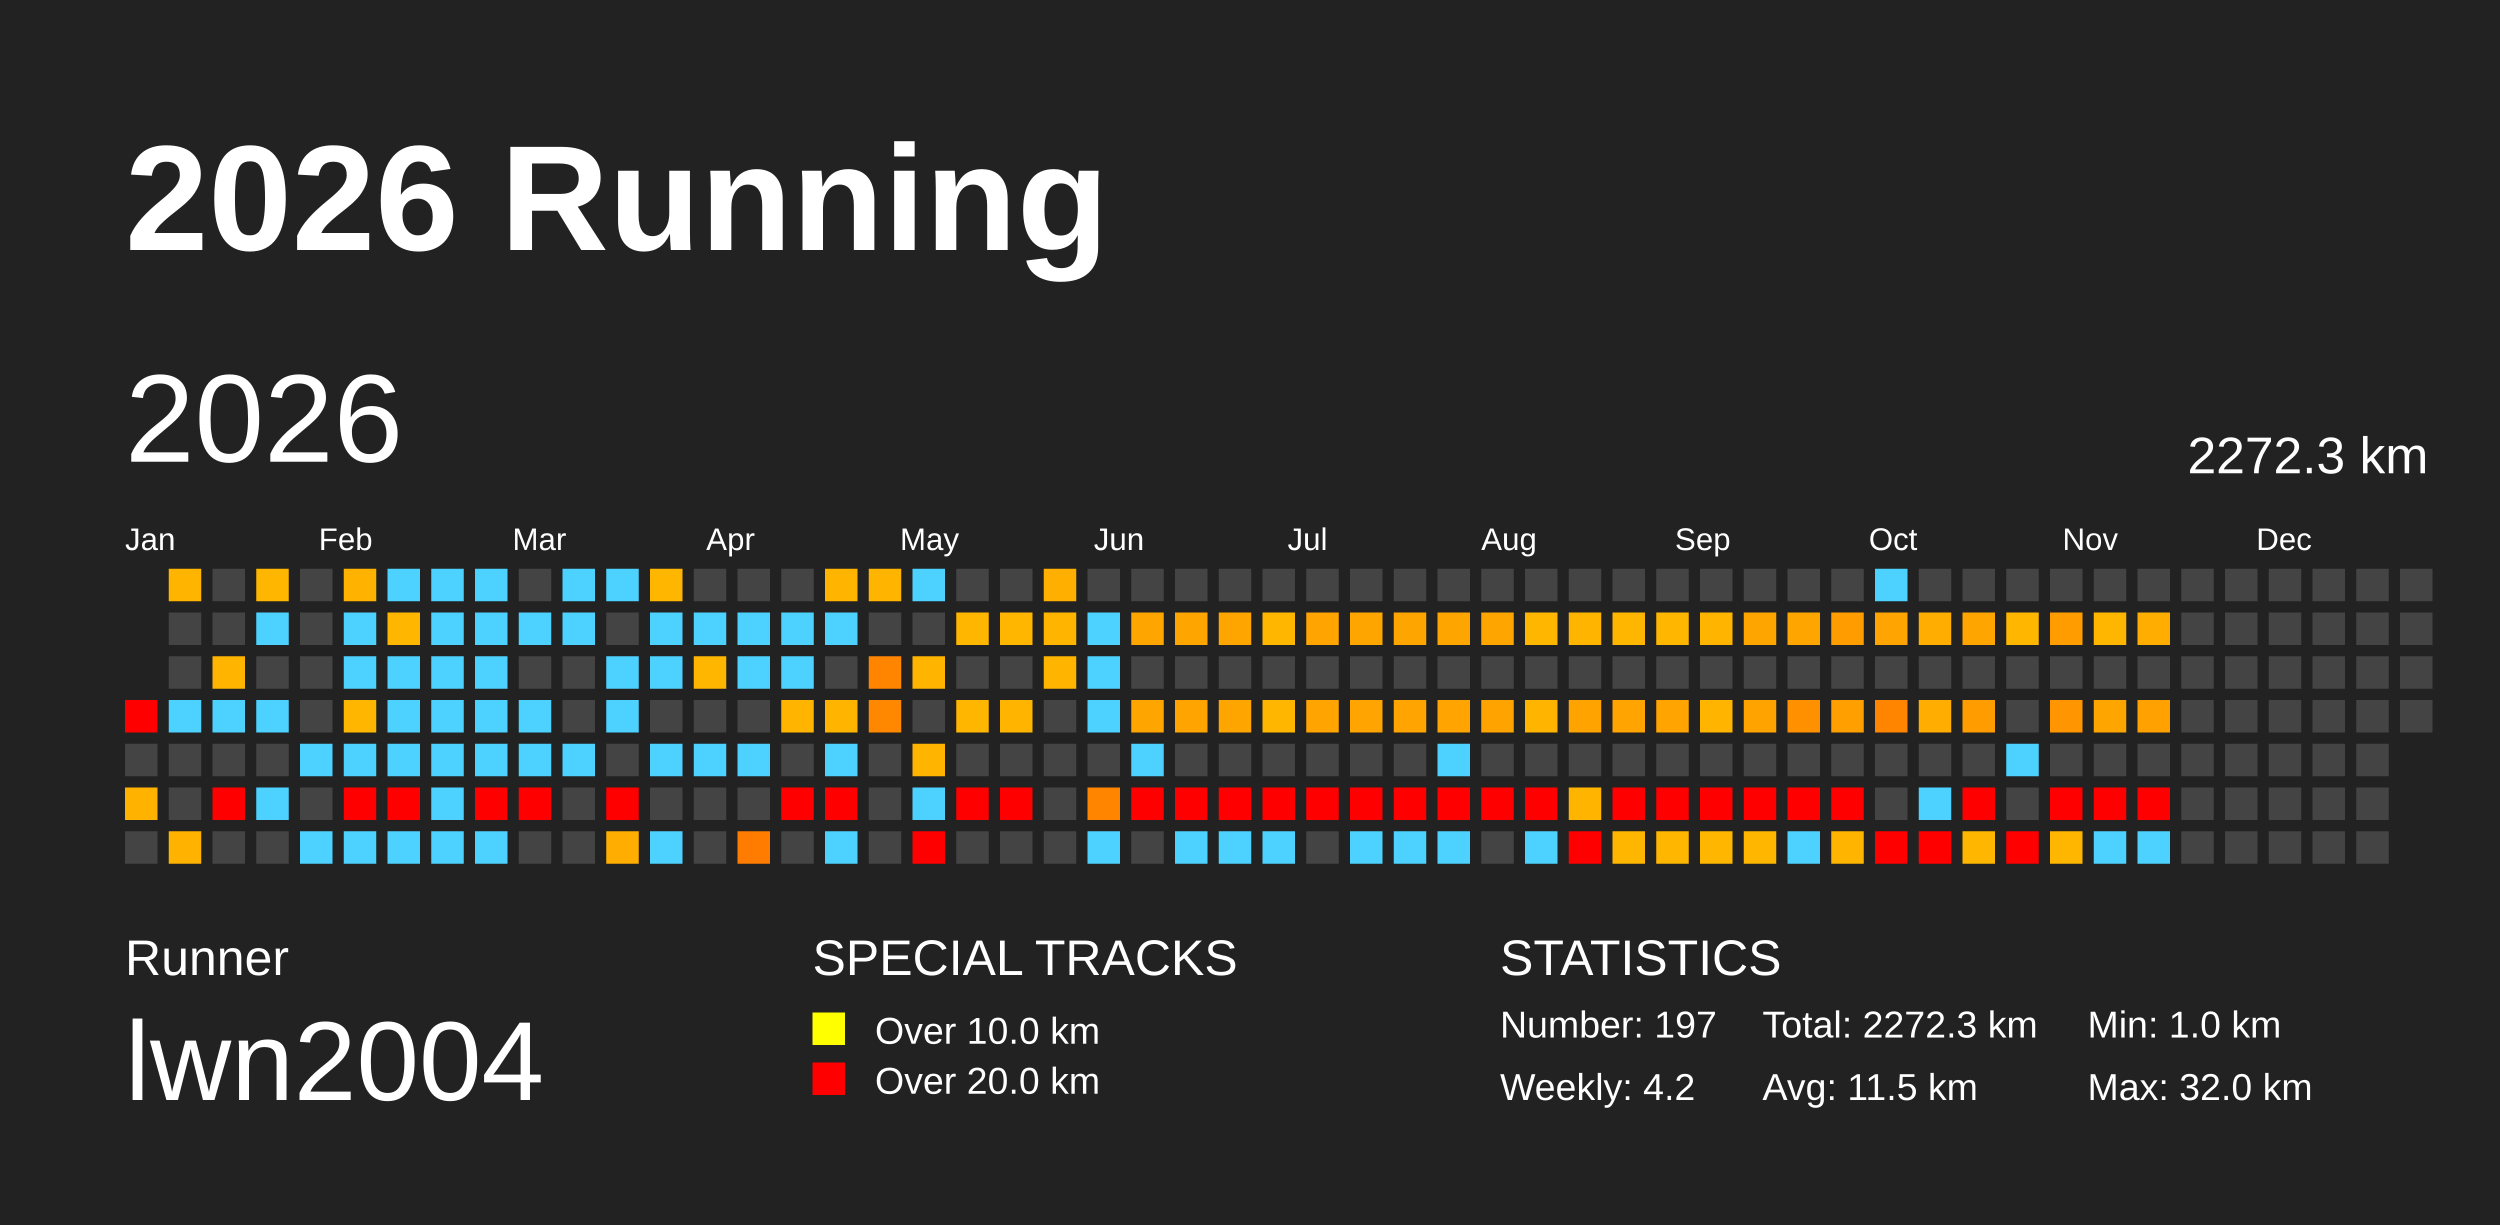
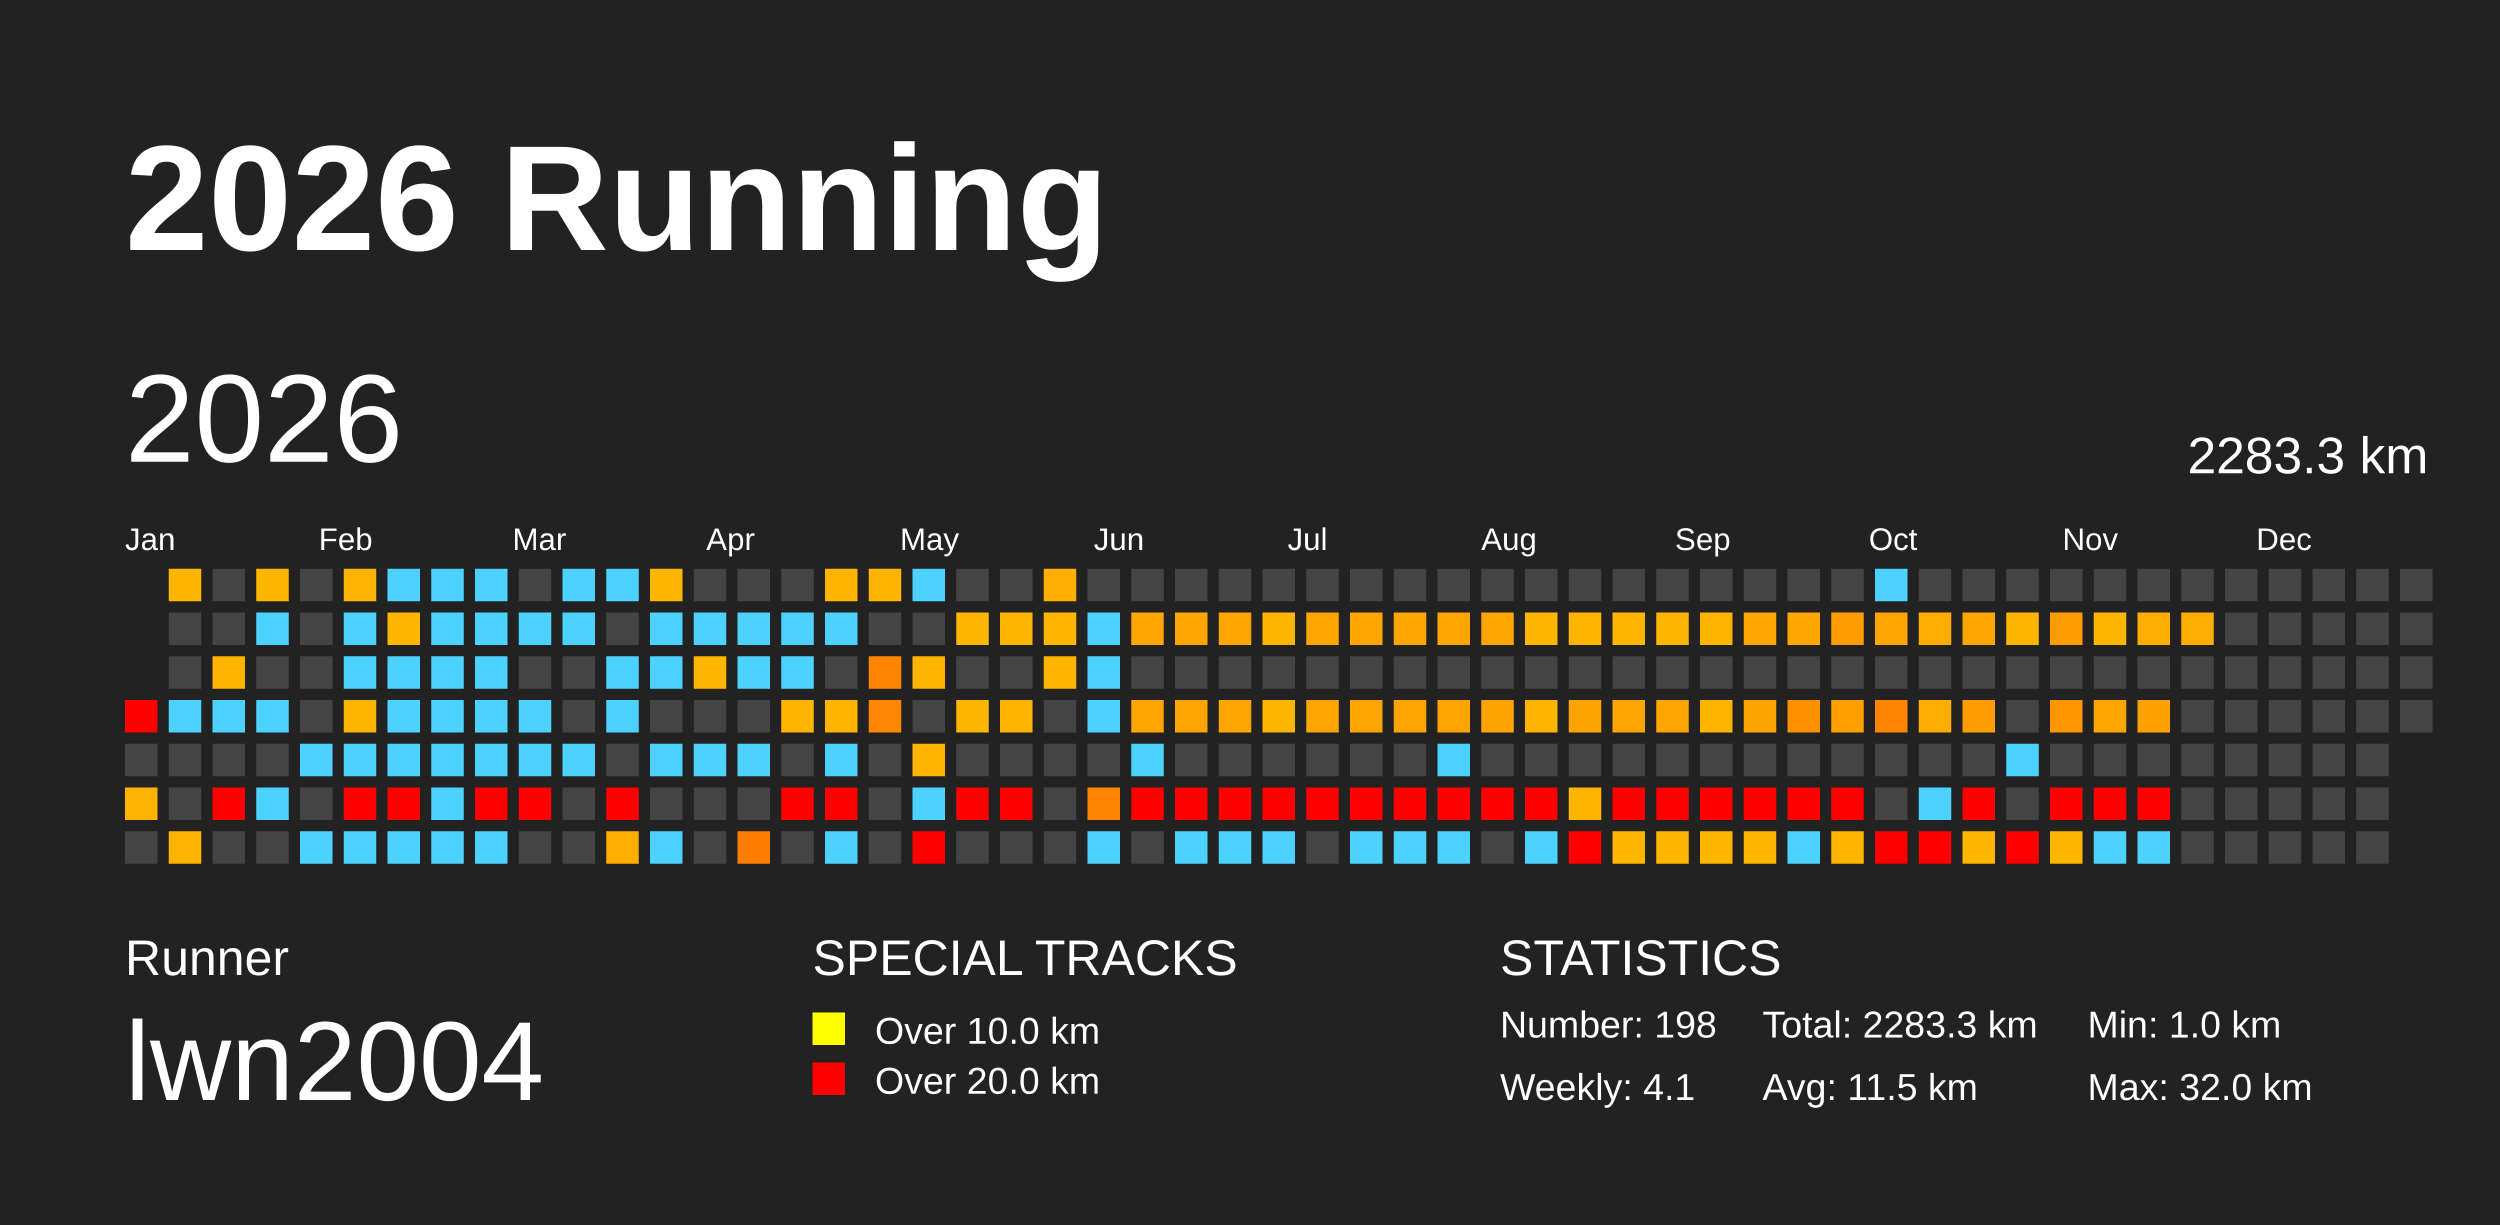
<svg xmlns="http://www.w3.org/2000/svg" baseProfile="full" height="98mm" version="1.1" viewBox="0,0,200,98" width="200mm">
  <defs>
    <pattern height="2" id="indoor-stripe" patternUnits="userSpaceOnUse" width="2">
      <line stroke="white" stroke-opacity="0.45" stroke-width="0.5" x1="0" x2="2" y1="2" y2="0" />
    </pattern>
  </defs>
  <rect fill="#222222" height="98" width="200" x="0" y="0" />
  <text fill="#FFFFFF" style="font-size:12px; font-family:Arial; font-weight:bold;" x="10" y="20">2026 Running</text>
  <text fill="#FFFFFF" style="font-size:4px; font-family:Arial" x="10" y="78">Runner</text>
  <text fill="#FFFFFF" style="font-size:9px; font-family:Arial" x="10" y="88">lwn2004</text>
  <text fill="#FFFFFF" style="font-size:4px; font-family:Arial" x="65" y="78">SPECIAL TRACKS</text>
  <rect fill="yellow" height="2.6" width="2.6" x="65" y="81" />
  <text fill="#FFFFFF" style="font-size:3px; font-family:Arial" x="70" y="83.5">Over 10.0 km</text>
  <rect fill="red" height="2.6" width="2.6" x="65" y="85" />
  <text fill="#FFFFFF" style="font-size:3px; font-family:Arial" x="70" y="87.5">Over 20.0 km</text>
  <text fill="#FFFFFF" style="font-size:4px; font-family:Arial" x="120" y="78">STATISTICS</text>
-   <text fill="#FFFFFF" style="font-size:3px; font-family:Arial" x="120" y="83">Number: 197</text>
-   <text fill="#FFFFFF" style="font-size:3px; font-family:Arial" x="120" y="88">Weekly: 4.2</text>
-   <text fill="#FFFFFF" style="font-size:3px; font-family:Arial" x="141" y="83">Total: 2272.3 km</text>
+   <text fill="#FFFFFF" style="font-size:3px; font-family:Arial" x="120" y="83">Number: 198</text>
+   <text fill="#FFFFFF" style="font-size:3px; font-family:Arial" x="120" y="88">Weekly: 4.1</text>
+   <text fill="#FFFFFF" style="font-size:3px; font-family:Arial" x="141" y="83">Total: 2283.3 km</text>
  <text fill="#FFFFFF" style="font-size:3px; font-family:Arial" x="141" y="88">Avg: 11.5 km</text>
  <text fill="#FFFFFF" style="font-size:3px; font-family:Arial" x="167" y="83">Min: 1.0 km</text>
  <text fill="#FFFFFF" style="font-size:3px; font-family:Arial" x="167" y="88">Max: 32.0 km</text>
  <text dominant-baseline="hanging" fill="#FFFFFF" style="font-size:10.0px; font-family:Arial;" x="10" y="30">2026</text>
-   <text dominant-baseline="hanging" fill="#FFFFFF" style="font-size:4.125px; font-family:Arial;" x="175" y="35">2272.3 km</text>
+   <text dominant-baseline="hanging" fill="#FFFFFF" style="font-size:4.125px; font-family:Arial;" x="175" y="35">2283.3 km</text>
  <text fill="#FFFFFF" style="font-size:2.5px; font-family:Arial" x="10.0" y="44">Jan</text>
  <text fill="#FFFFFF" style="font-size:2.5px; font-family:Arial" x="25.5" y="44">Feb</text>
  <text fill="#FFFFFF" style="font-size:2.5px; font-family:Arial" x="41.0" y="44">Mar</text>
  <text fill="#FFFFFF" style="font-size:2.5px; font-family:Arial" x="56.5" y="44">Apr</text>
  <text fill="#FFFFFF" style="font-size:2.5px; font-family:Arial" x="72.0" y="44">May</text>
  <text fill="#FFFFFF" style="font-size:2.5px; font-family:Arial" x="87.5" y="44">Jun</text>
  <text fill="#FFFFFF" style="font-size:2.5px; font-family:Arial" x="103.0" y="44">Jul</text>
  <text fill="#FFFFFF" style="font-size:2.5px; font-family:Arial" x="118.5" y="44">Aug</text>
  <text fill="#FFFFFF" style="font-size:2.5px; font-family:Arial" x="134.0" y="44">Sep</text>
  <text fill="#FFFFFF" style="font-size:2.5px; font-family:Arial" x="149.5" y="44">Oct</text>
  <text fill="#FFFFFF" style="font-size:2.5px; font-family:Arial" x="165.0" y="44">Nov</text>
  <text fill="#FFFFFF" style="font-size:2.5px; font-family:Arial" x="180.5" y="44">Dec</text>
  <rect fill="red" height="2.6" width="2.6" x="10.0" y="56.0" />
  <rect fill="#444444" height="2.6" width="2.6" x="10.0" y="59.5" />
  <rect fill="#ffb300" height="2.6" width="2.6" x="10.0" y="63.0" />
  <rect fill="#444444" height="2.6" width="2.6" x="10.0" y="66.5" />
  <rect fill="#ffb400" height="2.6" width="2.6" x="13.5" y="45.5" />
  <rect fill="#444444" height="2.6" width="2.6" x="13.5" y="49.0" />
  <rect fill="#444444" height="2.6" width="2.6" x="13.5" y="52.5" />
  <rect fill="#4dd2ff" height="2.6" width="2.6" x="13.5" y="56.0" />
  <rect fill="#444444" height="2.6" width="2.6" x="13.5" y="59.5" />
  <rect fill="#444444" height="2.6" width="2.6" x="13.5" y="63.0" />
  <rect fill="#ffb200" height="2.6" width="2.6" x="13.5" y="66.5" />
  <rect fill="#444444" height="2.6" width="2.6" x="17.0" y="45.5" />
  <rect fill="#444444" height="2.6" width="2.6" x="17.0" y="49.0" />
  <rect fill="#ffb500" height="2.6" width="2.6" x="17.0" y="52.5" />
  <rect fill="#4dd2ff" height="2.6" width="2.6" x="17.0" y="56.0" />
  <rect fill="#444444" height="2.6" width="2.6" x="17.0" y="59.5" />
  <rect fill="red" height="2.6" width="2.6" x="17.0" y="63.0" />
  <rect fill="#444444" height="2.6" width="2.6" x="17.0" y="66.5" />
  <rect fill="#ffb600" height="2.6" width="2.6" x="20.5" y="45.5" />
  <rect fill="#4dd2ff" height="2.6" width="2.6" x="20.5" y="49.0" />
  <rect fill="#444444" height="2.6" width="2.6" x="20.5" y="52.5" />
  <rect fill="#4dd2ff" height="2.6" width="2.6" x="20.5" y="56.0" />
  <rect fill="#444444" height="2.6" width="2.6" x="20.5" y="59.5" />
  <rect fill="#4dd2ff" height="2.6" width="2.6" x="20.5" y="63.0" />
  <rect fill="#444444" height="2.6" width="2.6" x="20.5" y="66.5" />
  <rect fill="#444444" height="2.6" width="2.6" x="24.0" y="45.5" />
  <rect fill="#444444" height="2.6" width="2.6" x="24.0" y="49.0" />
  <rect fill="#444444" height="2.6" width="2.6" x="24.0" y="52.5" />
  <rect fill="#444444" height="2.6" width="2.6" x="24.0" y="56.0" />
  <rect fill="#4dd2ff" height="2.6" width="2.6" x="24.0" y="59.5" />
  <rect fill="#444444" height="2.6" width="2.6" x="24.0" y="63.0" />
  <rect fill="#4dd2ff" height="2.6" width="2.6" x="24.0" y="66.5" />
  <rect fill="#ffb200" height="2.6" width="2.6" x="27.5" y="45.5" />
  <rect fill="#4dd2ff" height="2.6" width="2.6" x="27.5" y="49.0" />
  <rect fill="#4dd2ff" height="2.6" width="2.6" x="27.5" y="52.5" />
  <rect fill="#ffb600" height="2.6" width="2.6" x="27.5" y="56.0" />
  <rect fill="#4dd2ff" height="2.6" width="2.6" x="27.5" y="59.5" />
  <rect fill="red" height="2.6" width="2.6" x="27.5" y="63.0" />
  <rect fill="#4dd2ff" height="2.6" width="2.6" x="27.5" y="66.5" />
  <rect fill="#4dd2ff" height="2.6" width="2.6" x="31.0" y="45.5" />
  <rect fill="#ffb600" height="2.6" width="2.6" x="31.0" y="49.0" />
  <rect fill="#4dd2ff" height="2.6" width="2.6" x="31.0" y="52.5" />
  <rect fill="#4dd2ff" height="2.6" width="2.6" x="31.0" y="56.0" />
  <rect fill="#4dd2ff" height="2.6" width="2.6" x="31.0" y="59.5" />
  <rect fill="red" height="2.6" width="2.6" x="31.0" y="63.0" />
  <rect fill="#4dd2ff" height="2.6" width="2.6" x="31.0" y="66.5" />
  <rect fill="#4dd2ff" height="2.6" width="2.6" x="34.5" y="45.5" />
  <rect fill="#4dd2ff" height="2.6" width="2.6" x="34.5" y="49.0" />
  <rect fill="#4dd2ff" height="2.6" width="2.6" x="34.5" y="52.5" />
  <rect fill="#4dd2ff" height="2.6" width="2.6" x="34.5" y="56.0" />
  <rect fill="#4dd2ff" height="2.6" width="2.6" x="34.5" y="59.5" />
  <rect fill="#4dd2ff" height="2.6" width="2.6" x="34.5" y="63.0" />
  <rect fill="#4dd2ff" height="2.6" width="2.6" x="34.5" y="66.5" />
  <rect fill="#4dd2ff" height="2.6" width="2.6" x="38.0" y="45.5" />
  <rect fill="#4dd2ff" height="2.6" width="2.6" x="38.0" y="49.0" />
  <rect fill="#4dd2ff" height="2.6" width="2.6" x="38.0" y="52.5" />
  <rect fill="#4dd2ff" height="2.6" width="2.6" x="38.0" y="56.0" />
  <rect fill="#4dd2ff" height="2.6" width="2.6" x="38.0" y="59.5" />
  <rect fill="red" height="2.6" width="2.6" x="38.0" y="63.0" />
  <rect fill="#4dd2ff" height="2.6" width="2.6" x="38.0" y="66.5" />
  <rect fill="#444444" height="2.6" width="2.6" x="41.5" y="45.5" />
  <rect fill="#4dd2ff" height="2.6" width="2.6" x="41.5" y="49.0" />
  <rect fill="#444444" height="2.6" width="2.6" x="41.5" y="52.5" />
  <rect fill="#4dd2ff" height="2.6" width="2.6" x="41.5" y="56.0" />
  <rect fill="#4dd2ff" height="2.6" width="2.6" x="41.5" y="59.5" />
  <rect fill="red" height="2.6" width="2.6" x="41.5" y="63.0" />
  <rect fill="#444444" height="2.6" width="2.6" x="41.5" y="66.5" />
  <rect fill="#4dd2ff" height="2.6" width="2.6" x="45.0" y="45.5" />
  <rect fill="#4dd2ff" height="2.6" width="2.6" x="45.0" y="49.0" />
  <rect fill="#444444" height="2.6" width="2.6" x="45.0" y="52.5" />
  <rect fill="#444444" height="2.6" width="2.6" x="45.0" y="56.0" />
  <rect fill="#4dd2ff" height="2.6" width="2.6" x="45.0" y="59.5" />
  <rect fill="#444444" height="2.6" width="2.6" x="45.0" y="63.0" />
  <rect fill="#444444" height="2.6" width="2.6" x="45.0" y="66.5" />
  <rect fill="#4dd2ff" height="2.6" width="2.6" x="48.5" y="45.5" />
  <rect fill="#444444" height="2.6" width="2.6" x="48.5" y="49.0" />
  <rect fill="#4dd2ff" height="2.6" width="2.6" x="48.5" y="52.5" />
  <rect fill="#4dd2ff" height="2.6" width="2.6" x="48.5" y="56.0" />
  <rect fill="#444444" height="2.6" width="2.6" x="48.5" y="59.5" />
  <rect fill="red" height="2.6" width="2.6" x="48.5" y="63.0" />
  <rect fill="#ffad00" height="2.6" width="2.6" x="48.5" y="66.5" />
  <rect fill="#ffb600" height="2.6" width="2.6" x="52.0" y="45.5" />
  <rect fill="#4dd2ff" height="2.6" width="2.6" x="52.0" y="49.0" />
  <rect fill="#4dd2ff" height="2.6" width="2.6" x="52.0" y="52.5" />
  <rect fill="#444444" height="2.6" width="2.6" x="52.0" y="56.0" />
  <rect fill="#4dd2ff" height="2.6" width="2.6" x="52.0" y="59.5" />
  <rect fill="#444444" height="2.6" width="2.6" x="52.0" y="63.0" />
  <rect fill="#4dd2ff" height="2.6" width="2.6" x="52.0" y="66.5" />
  <rect fill="#444444" height="2.6" width="2.6" x="55.5" y="45.5" />
  <rect fill="#4dd2ff" height="2.6" width="2.6" x="55.5" y="49.0" />
  <rect fill="#ffb600" height="2.6" width="2.6" x="55.5" y="52.5" />
  <rect fill="#444444" height="2.6" width="2.6" x="55.5" y="56.0" />
  <rect fill="#4dd2ff" height="2.6" width="2.6" x="55.5" y="59.5" />
  <rect fill="#444444" height="2.6" width="2.6" x="55.5" y="63.0" />
  <rect fill="#444444" height="2.6" width="2.6" x="55.5" y="66.5" />
  <rect fill="#444444" height="2.6" width="2.6" x="59.0" y="45.5" />
  <rect fill="#4dd2ff" height="2.6" width="2.6" x="59.0" y="49.0" />
  <rect fill="#4dd2ff" height="2.6" width="2.6" x="59.0" y="52.5" />
  <rect fill="#444444" height="2.6" width="2.6" x="59.0" y="56.0" />
  <rect fill="#4dd2ff" height="2.6" width="2.6" x="59.0" y="59.5" />
  <rect fill="#444444" height="2.6" width="2.6" x="59.0" y="63.0" />
  <rect fill="#ff7c00" height="2.6" width="2.6" x="59.0" y="66.5" />
  <rect fill="#444444" height="2.6" width="2.6" x="62.5" y="45.5" />
  <rect fill="#4dd2ff" height="2.6" width="2.6" x="62.5" y="49.0" />
  <rect fill="#4dd2ff" height="2.6" width="2.6" x="62.5" y="52.5" />
  <rect fill="#ffb500" height="2.6" width="2.6" x="62.5" y="56.0" />
  <rect fill="#444444" height="2.6" width="2.6" x="62.5" y="59.5" />
  <rect fill="red" height="2.6" width="2.6" x="62.5" y="63.0" />
  <rect fill="#444444" height="2.6" width="2.6" x="62.5" y="66.5" />
  <rect fill="#ffb400" height="2.6" width="2.6" x="66.0" y="45.5" />
  <rect fill="#4dd2ff" height="2.6" width="2.6" x="66.0" y="49.0" />
  <rect fill="#444444" height="2.6" width="2.6" x="66.0" y="52.5" />
  <rect fill="#ffb500" height="2.6" width="2.6" x="66.0" y="56.0" />
  <rect fill="#4dd2ff" height="2.6" width="2.6" x="66.0" y="59.5" />
  <rect fill="red" height="2.6" width="2.6" x="66.0" y="63.0" />
  <rect fill="#4dd2ff" height="2.6" width="2.6" x="66.0" y="66.5" />
  <rect fill="#ffb500" height="2.6" width="2.6" x="69.5" y="45.5" />
  <rect fill="#444444" height="2.6" width="2.6" x="69.5" y="49.0" />
  <rect fill="#ff8400" height="2.6" width="2.6" x="69.5" y="52.5" />
  <rect fill="#ff8800" height="2.6" width="2.6" x="69.5" y="56.0" />
  <rect fill="#444444" height="2.6" width="2.6" x="69.5" y="59.5" />
  <rect fill="#444444" height="2.6" width="2.6" x="69.5" y="63.0" />
  <rect fill="#444444" height="2.6" width="2.6" x="69.5" y="66.5" />
  <rect fill="#4dd2ff" height="2.6" width="2.6" x="73.0" y="45.5" />
  <rect fill="#444444" height="2.6" width="2.6" x="73.0" y="49.0" />
  <rect fill="#ffb500" height="2.6" width="2.6" x="73.0" y="52.5" />
  <rect fill="#444444" height="2.6" width="2.6" x="73.0" y="56.0" />
  <rect fill="#ffb400" height="2.6" width="2.6" x="73.0" y="59.5" />
  <rect fill="#4dd2ff" height="2.6" width="2.6" x="73.0" y="63.0" />
  <rect fill="red" height="2.6" width="2.6" x="73.0" y="66.5" />
  <rect fill="#444444" height="2.6" width="2.6" x="76.5" y="45.5" />
  <rect fill="#ffb600" height="2.6" width="2.6" x="76.5" y="49.0" />
  <rect fill="#444444" height="2.6" width="2.6" x="76.5" y="52.5" />
  <rect fill="#ffb600" height="2.6" width="2.6" x="76.5" y="56.0" />
  <rect fill="#444444" height="2.6" width="2.6" x="76.5" y="59.5" />
  <rect fill="red" height="2.6" width="2.6" x="76.5" y="63.0" />
  <rect fill="#444444" height="2.6" width="2.6" x="76.5" y="66.5" />
  <rect fill="#444444" height="2.6" width="2.6" x="80.0" y="45.5" />
  <rect fill="#ffb600" height="2.6" width="2.6" x="80.0" y="49.0" />
  <rect fill="#444444" height="2.6" width="2.6" x="80.0" y="52.5" />
  <rect fill="#ffb500" height="2.6" width="2.6" x="80.0" y="56.0" />
  <rect fill="#444444" height="2.6" width="2.6" x="80.0" y="59.5" />
  <rect fill="red" height="2.6" width="2.6" x="80.0" y="63.0" />
  <rect fill="#444444" height="2.6" width="2.6" x="80.0" y="66.5" />
  <rect fill="#ffaf00" height="2.6" width="2.6" x="83.5" y="45.5" />
  <rect fill="#ffb500" height="2.6" width="2.6" x="83.5" y="49.0" />
  <rect fill="#ffb400" height="2.6" width="2.6" x="83.5" y="52.5" />
  <rect fill="#444444" height="2.6" width="2.6" x="83.5" y="56.0" />
  <rect fill="#444444" height="2.6" width="2.6" x="83.5" y="59.5" />
  <rect fill="#444444" height="2.6" width="2.6" x="83.5" y="63.0" />
  <rect fill="#444444" height="2.6" width="2.6" x="83.5" y="66.5" />
  <rect fill="#444444" height="2.6" width="2.6" x="87.0" y="45.5" />
  <rect fill="#4dd2ff" height="2.6" width="2.6" x="87.0" y="49.0" />
  <rect fill="#4dd2ff" height="2.6" width="2.6" x="87.0" y="52.5" />
  <rect fill="#4dd2ff" height="2.6" width="2.6" x="87.0" y="56.0" />
  <rect fill="#444444" height="2.6" width="2.6" x="87.0" y="59.5" />
  <rect fill="#ff8400" height="2.6" width="2.6" x="87.0" y="63.0" />
  <rect fill="#4dd2ff" height="2.6" width="2.6" x="87.0" y="66.5" />
  <rect fill="#444444" height="2.6" width="2.6" x="90.5" y="45.5" />
  <rect fill="#ffa500" height="2.6" width="2.6" x="90.5" y="49.0" />
  <rect fill="#444444" height="2.6" width="2.6" x="90.5" y="52.5" />
  <rect fill="#ffa500" height="2.6" width="2.6" x="90.5" y="56.0" />
  <rect fill="#4dd2ff" height="2.6" width="2.6" x="90.5" y="59.5" />
  <rect fill="red" height="2.6" width="2.6" x="90.5" y="63.0" />
  <rect fill="#444444" height="2.6" width="2.6" x="90.5" y="66.5" />
  <rect fill="#444444" height="2.6" width="2.6" x="94.0" y="45.5" />
  <rect fill="#ffa500" height="2.6" width="2.6" x="94.0" y="49.0" />
  <rect fill="#444444" height="2.6" width="2.6" x="94.0" y="52.5" />
  <rect fill="#ffa400" height="2.6" width="2.6" x="94.0" y="56.0" />
  <rect fill="#444444" height="2.6" width="2.6" x="94.0" y="59.5" />
  <rect fill="red" height="2.6" width="2.6" x="94.0" y="63.0" />
  <rect fill="#4dd2ff" height="2.6" width="2.6" x="94.0" y="66.5" />
  <rect fill="#444444" height="2.6" width="2.6" x="97.5" y="45.5" />
  <rect fill="#ffa500" height="2.6" width="2.6" x="97.5" y="49.0" />
  <rect fill="#444444" height="2.6" width="2.6" x="97.5" y="52.5" />
  <rect fill="#ffa500" height="2.6" width="2.6" x="97.5" y="56.0" />
  <rect fill="#444444" height="2.6" width="2.6" x="97.5" y="59.5" />
  <rect fill="red" height="2.6" width="2.6" x="97.5" y="63.0" />
  <rect fill="#4dd2ff" height="2.6" width="2.6" x="97.5" y="66.5" />
  <rect fill="#444444" height="2.6" width="2.6" x="101.0" y="45.5" />
  <rect fill="#ffb600" height="2.6" width="2.6" x="101.0" y="49.0" />
  <rect fill="#444444" height="2.6" width="2.6" x="101.0" y="52.5" />
  <rect fill="#ffb600" height="2.6" width="2.6" x="101.0" y="56.0" />
  <rect fill="#444444" height="2.6" width="2.6" x="101.0" y="59.5" />
  <rect fill="red" height="2.6" width="2.6" x="101.0" y="63.0" />
  <rect fill="#4dd2ff" height="2.6" width="2.6" x="101.0" y="66.5" />
  <rect fill="#444444" height="2.6" width="2.6" x="104.5" y="45.5" />
  <rect fill="#ffa400" height="2.6" width="2.6" x="104.5" y="49.0" />
  <rect fill="#444444" height="2.6" width="2.6" x="104.5" y="52.5" />
  <rect fill="#ffa400" height="2.6" width="2.6" x="104.5" y="56.0" />
  <rect fill="#444444" height="2.6" width="2.6" x="104.5" y="59.5" />
  <rect fill="red" height="2.6" width="2.6" x="104.5" y="63.0" />
  <rect fill="#444444" height="2.6" width="2.6" x="104.5" y="66.5" />
  <rect fill="#444444" height="2.6" width="2.6" x="108.0" y="45.5" />
  <rect fill="#ffa500" height="2.6" width="2.6" x="108.0" y="49.0" />
  <rect fill="#444444" height="2.6" width="2.6" x="108.0" y="52.5" />
  <rect fill="#ffa400" height="2.6" width="2.6" x="108.0" y="56.0" />
  <rect fill="#444444" height="2.6" width="2.6" x="108.0" y="59.5" />
  <rect fill="red" height="2.6" width="2.6" x="108.0" y="63.0" />
  <rect fill="#4dd2ff" height="2.6" width="2.6" x="108.0" y="66.5" />
  <rect fill="#444444" height="2.6" width="2.6" x="111.5" y="45.5" />
  <rect fill="#ffa500" height="2.6" width="2.6" x="111.5" y="49.0" />
  <rect fill="#444444" height="2.6" width="2.6" x="111.5" y="52.5" />
  <rect fill="#ffa400" height="2.6" width="2.6" x="111.5" y="56.0" />
  <rect fill="#444444" height="2.6" width="2.6" x="111.5" y="59.5" />
  <rect fill="red" height="2.6" width="2.6" x="111.5" y="63.0" />
  <rect fill="#4dd2ff" height="2.6" width="2.6" x="111.5" y="66.5" />
  <rect fill="#444444" height="2.6" width="2.6" x="115.0" y="45.5" />
  <rect fill="#ffa500" height="2.6" width="2.6" x="115.0" y="49.0" />
  <rect fill="#444444" height="2.6" width="2.6" x="115.0" y="52.5" />
  <rect fill="#ffa400" height="2.6" width="2.6" x="115.0" y="56.0" />
  <rect fill="#4dd2ff" height="2.6" width="2.6" x="115.0" y="59.5" />
  <rect fill="red" height="2.6" width="2.6" x="115.0" y="63.0" />
  <rect fill="#4dd2ff" height="2.6" width="2.6" x="115.0" y="66.5" />
  <rect fill="#444444" height="2.6" width="2.6" x="118.5" y="45.5" />
  <rect fill="#ffa500" height="2.6" width="2.6" x="118.5" y="49.0" />
  <rect fill="#444444" height="2.6" width="2.6" x="118.5" y="52.5" />
  <rect fill="#ffa300" height="2.6" width="2.6" x="118.5" y="56.0" />
  <rect fill="#444444" height="2.6" width="2.6" x="118.5" y="59.5" />
  <rect fill="red" height="2.6" width="2.6" x="118.5" y="63.0" />
  <rect fill="#444444" height="2.6" width="2.6" x="118.5" y="66.5" />
  <rect fill="#444444" height="2.6" width="2.6" x="122.0" y="45.5" />
  <rect fill="#ffb600" height="2.6" width="2.6" x="122.0" y="49.0" />
  <rect fill="#444444" height="2.6" width="2.6" x="122.0" y="52.5" />
  <rect fill="#ffb400" height="2.6" width="2.6" x="122.0" y="56.0" />
  <rect fill="#444444" height="2.6" width="2.6" x="122.0" y="59.5" />
  <rect fill="red" height="2.6" width="2.6" x="122.0" y="63.0" />
  <rect fill="#4dd2ff" height="2.6" width="2.6" x="122.0" y="66.5" />
  <rect fill="#444444" height="2.6" width="2.6" x="125.5" y="45.5" />
  <rect fill="#ffb500" height="2.6" width="2.6" x="125.5" y="49.0" />
  <rect fill="#444444" height="2.6" width="2.6" x="125.5" y="52.5" />
  <rect fill="#ffa300" height="2.6" width="2.6" x="125.5" y="56.0" />
  <rect fill="#444444" height="2.6" width="2.6" x="125.5" y="59.5" />
  <rect fill="#ffb500" height="2.6" width="2.6" x="125.5" y="63.0" />
  <rect fill="red" height="2.6" width="2.6" x="125.5" y="66.5" />
  <rect fill="#444444" height="2.6" width="2.6" x="129.0" y="45.5" />
  <rect fill="#ffb600" height="2.6" width="2.6" x="129.0" y="49.0" />
  <rect fill="#444444" height="2.6" width="2.6" x="129.0" y="52.5" />
  <rect fill="#ffa400" height="2.6" width="2.6" x="129.0" y="56.0" />
  <rect fill="#444444" height="2.6" width="2.6" x="129.0" y="59.5" />
  <rect fill="red" height="2.6" width="2.6" x="129.0" y="63.0" />
  <rect fill="#ffb600" height="2.6" width="2.6" x="129.0" y="66.5" />
  <rect fill="#444444" height="2.6" width="2.6" x="132.5" y="45.5" />
  <rect fill="#ffb600" height="2.6" width="2.6" x="132.5" y="49.0" />
  <rect fill="#444444" height="2.6" width="2.6" x="132.5" y="52.5" />
  <rect fill="#ffa400" height="2.6" width="2.6" x="132.5" y="56.0" />
  <rect fill="#444444" height="2.6" width="2.6" x="132.5" y="59.5" />
  <rect fill="red" height="2.6" width="2.6" x="132.5" y="63.0" />
  <rect fill="#ffb600" height="2.6" width="2.6" x="132.5" y="66.5" />
  <rect fill="#444444" height="2.6" width="2.6" x="136.0" y="45.5" />
  <rect fill="#ffb500" height="2.6" width="2.6" x="136.0" y="49.0" />
  <rect fill="#444444" height="2.6" width="2.6" x="136.0" y="52.5" />
  <rect fill="#ffb400" height="2.6" width="2.6" x="136.0" y="56.0" />
  <rect fill="#444444" height="2.6" width="2.6" x="136.0" y="59.5" />
  <rect fill="red" height="2.6" width="2.6" x="136.0" y="63.0" />
  <rect fill="#ffb600" height="2.6" width="2.6" x="136.0" y="66.5" />
  <rect fill="#444444" height="2.6" width="2.6" x="139.5" y="45.5" />
  <rect fill="#ffa500" height="2.6" width="2.6" x="139.5" y="49.0" />
  <rect fill="#444444" height="2.6" width="2.6" x="139.5" y="52.5" />
  <rect fill="#ffa300" height="2.6" width="2.6" x="139.5" y="56.0" />
  <rect fill="#444444" height="2.6" width="2.6" x="139.5" y="59.5" />
  <rect fill="red" height="2.6" width="2.6" x="139.5" y="63.0" />
  <rect fill="#ffb600" height="2.6" width="2.6" x="139.5" y="66.5" />
  <rect fill="#444444" height="2.6" width="2.6" x="143.0" y="45.5" />
  <rect fill="#ffa500" height="2.6" width="2.6" x="143.0" y="49.0" />
  <rect fill="#444444" height="2.6" width="2.6" x="143.0" y="52.5" />
  <rect fill="#ff9000" height="2.6" width="2.6" x="143.0" y="56.0" />
  <rect fill="#444444" height="2.6" width="2.6" x="143.0" y="59.5" />
  <rect fill="red" height="2.6" width="2.6" x="143.0" y="63.0" />
  <rect fill="#4dd2ff" height="2.6" width="2.6" x="143.0" y="66.5" />
  <rect fill="#444444" height="2.6" width="2.6" x="146.5" y="45.5" />
  <rect fill="#ff9d00" height="2.6" width="2.6" x="146.5" y="49.0" />
  <rect fill="#444444" height="2.6" width="2.6" x="146.5" y="52.5" />
  <rect fill="#ff9f00" height="2.6" width="2.6" x="146.5" y="56.0" />
  <rect fill="#444444" height="2.6" width="2.6" x="146.5" y="59.5" />
  <rect fill="red" height="2.6" width="2.6" x="146.5" y="63.0" />
  <rect fill="#ffb400" height="2.6" width="2.6" x="146.5" y="66.5" />
  <rect fill="#4dd2ff" height="2.6" width="2.6" x="150.0" y="45.5" />
  <rect fill="#ffa400" height="2.6" width="2.6" x="150.0" y="49.0" />
  <rect fill="#444444" height="2.6" width="2.6" x="150.0" y="52.5" />
  <rect fill="#ff8400" height="2.6" width="2.6" x="150.0" y="56.0" />
  <rect fill="#444444" height="2.6" width="2.6" x="150.0" y="59.5" />
  <rect fill="#444444" height="2.6" width="2.6" x="150.0" y="63.0" />
  <rect fill="red" height="2.6" width="2.6" x="150.0" y="66.5" />
  <rect fill="#444444" height="2.6" width="2.6" x="153.5" y="45.5" />
  <rect fill="#ffad00" height="2.6" width="2.6" x="153.5" y="49.0" />
  <rect fill="#444444" height="2.6" width="2.6" x="153.5" y="52.5" />
  <rect fill="#ffad00" height="2.6" width="2.6" x="153.5" y="56.0" />
  <rect fill="#444444" height="2.6" width="2.6" x="153.5" y="59.5" />
  <rect fill="#4dd2ff" height="2.6" width="2.6" x="153.5" y="63.0" />
  <rect fill="red" height="2.6" width="2.6" x="153.5" y="66.5" />
  <rect fill="#444444" height="2.6" width="2.6" x="157.0" y="45.5" />
  <rect fill="#ffa500" height="2.6" width="2.6" x="157.0" y="49.0" />
  <rect fill="#444444" height="2.6" width="2.6" x="157.0" y="52.5" />
  <rect fill="#ff9d00" height="2.6" width="2.6" x="157.0" y="56.0" />
  <rect fill="#444444" height="2.6" width="2.6" x="157.0" y="59.5" />
  <rect fill="red" height="2.6" width="2.6" x="157.0" y="63.0" />
  <rect fill="#ffb600" height="2.6" width="2.6" x="157.0" y="66.5" />
  <rect fill="#444444" height="2.6" width="2.6" x="160.5" y="45.5" />
  <rect fill="#ffb600" height="2.6" width="2.6" x="160.5" y="49.0" />
  <rect fill="#444444" height="2.6" width="2.6" x="160.5" y="52.5" />
  <rect fill="#444444" height="2.6" width="2.6" x="160.5" y="56.0" />
  <rect fill="#4dd2ff" height="2.6" width="2.6" x="160.5" y="59.5" />
  <rect fill="#444444" height="2.6" width="2.6" x="160.5" y="63.0" />
  <rect fill="red" height="2.6" width="2.6" x="160.5" y="66.5" />
  <rect fill="#444444" height="2.6" width="2.6" x="164.0" y="45.5" />
  <rect fill="#ff9d00" height="2.6" width="2.6" x="164.0" y="49.0" />
  <rect fill="#444444" height="2.6" width="2.6" x="164.0" y="52.5" />
  <rect fill="#ff9500" height="2.6" width="2.6" x="164.0" y="56.0" />
  <rect fill="#444444" height="2.6" width="2.6" x="164.0" y="59.5" />
  <rect fill="red" height="2.6" width="2.6" x="164.0" y="63.0" />
  <rect fill="#ffb600" height="2.6" width="2.6" x="164.0" y="66.5" />
  <rect fill="#444444" height="2.6" width="2.6" x="167.5" y="45.5" />
  <rect fill="#ffb600" height="2.6" width="2.6" x="167.5" y="49.0" />
  <rect fill="#444444" height="2.6" width="2.6" x="167.5" y="52.5" />
  <rect fill="#ffa500" height="2.6" width="2.6" x="167.5" y="56.0" />
  <rect fill="#444444" height="2.6" width="2.6" x="167.5" y="59.5" />
  <rect fill="red" height="2.6" width="2.6" x="167.5" y="63.0" />
  <rect fill="#4dd2ff" height="2.6" width="2.6" x="167.5" y="66.5" />
  <rect fill="#444444" height="2.6" width="2.6" x="171.0" y="45.5" />
  <rect fill="#ffad00" height="2.6" width="2.6" x="171.0" y="49.0" />
  <rect fill="#444444" height="2.6" width="2.6" x="171.0" y="52.5" />
  <rect fill="#ffa100" height="2.6" width="2.6" x="171.0" y="56.0" />
  <rect fill="#444444" height="2.6" width="2.6" x="171.0" y="59.5" />
  <rect fill="red" height="2.6" width="2.6" x="171.0" y="63.0" />
  <rect fill="#4dd2ff" height="2.6" width="2.6" x="171.0" y="66.5" />
  <rect fill="#444444" height="2.6" width="2.6" x="174.5" y="45.5" />
-   <rect fill="#444444" height="2.6" width="2.6" x="174.5" y="49.0" />
+   <rect fill="#ffad00" height="2.6" width="2.6" x="174.5" y="49.0" />
  <rect fill="#444444" height="2.6" width="2.6" x="174.5" y="52.5" />
  <rect fill="#444444" height="2.6" width="2.6" x="174.5" y="56.0" />
  <rect fill="#444444" height="2.6" width="2.6" x="174.5" y="59.5" />
  <rect fill="#444444" height="2.6" width="2.6" x="174.5" y="63.0" />
  <rect fill="#444444" height="2.6" width="2.6" x="174.5" y="66.5" />
  <rect fill="#444444" height="2.6" width="2.6" x="178.0" y="45.5" />
  <rect fill="#444444" height="2.6" width="2.6" x="178.0" y="49.0" />
  <rect fill="#444444" height="2.6" width="2.6" x="178.0" y="52.5" />
  <rect fill="#444444" height="2.6" width="2.6" x="178.0" y="56.0" />
  <rect fill="#444444" height="2.6" width="2.6" x="178.0" y="59.5" />
  <rect fill="#444444" height="2.6" width="2.6" x="178.0" y="63.0" />
  <rect fill="#444444" height="2.6" width="2.6" x="178.0" y="66.5" />
  <rect fill="#444444" height="2.6" width="2.6" x="181.5" y="45.5" />
  <rect fill="#444444" height="2.6" width="2.6" x="181.5" y="49.0" />
  <rect fill="#444444" height="2.6" width="2.6" x="181.5" y="52.5" />
  <rect fill="#444444" height="2.6" width="2.6" x="181.5" y="56.0" />
  <rect fill="#444444" height="2.6" width="2.6" x="181.5" y="59.5" />
  <rect fill="#444444" height="2.6" width="2.6" x="181.5" y="63.0" />
  <rect fill="#444444" height="2.6" width="2.6" x="181.5" y="66.5" />
  <rect fill="#444444" height="2.6" width="2.6" x="185.0" y="45.5" />
  <rect fill="#444444" height="2.6" width="2.6" x="185.0" y="49.0" />
  <rect fill="#444444" height="2.6" width="2.6" x="185.0" y="52.5" />
  <rect fill="#444444" height="2.6" width="2.6" x="185.0" y="56.0" />
  <rect fill="#444444" height="2.6" width="2.6" x="185.0" y="59.5" />
  <rect fill="#444444" height="2.6" width="2.6" x="185.0" y="63.0" />
  <rect fill="#444444" height="2.6" width="2.6" x="185.0" y="66.5" />
  <rect fill="#444444" height="2.6" width="2.6" x="188.5" y="45.5" />
  <rect fill="#444444" height="2.6" width="2.6" x="188.5" y="49.0" />
  <rect fill="#444444" height="2.6" width="2.6" x="188.5" y="52.5" />
  <rect fill="#444444" height="2.6" width="2.6" x="188.5" y="56.0" />
  <rect fill="#444444" height="2.6" width="2.6" x="188.5" y="59.5" />
  <rect fill="#444444" height="2.6" width="2.6" x="188.5" y="63.0" />
  <rect fill="#444444" height="2.6" width="2.6" x="188.5" y="66.5" />
  <rect fill="#444444" height="2.6" width="2.6" x="192.0" y="45.5" />
  <rect fill="#444444" height="2.6" width="2.6" x="192.0" y="49.0" />
  <rect fill="#444444" height="2.6" width="2.6" x="192.0" y="52.5" />
  <rect fill="#444444" height="2.6" width="2.6" x="192.0" y="56.0" />
</svg>
